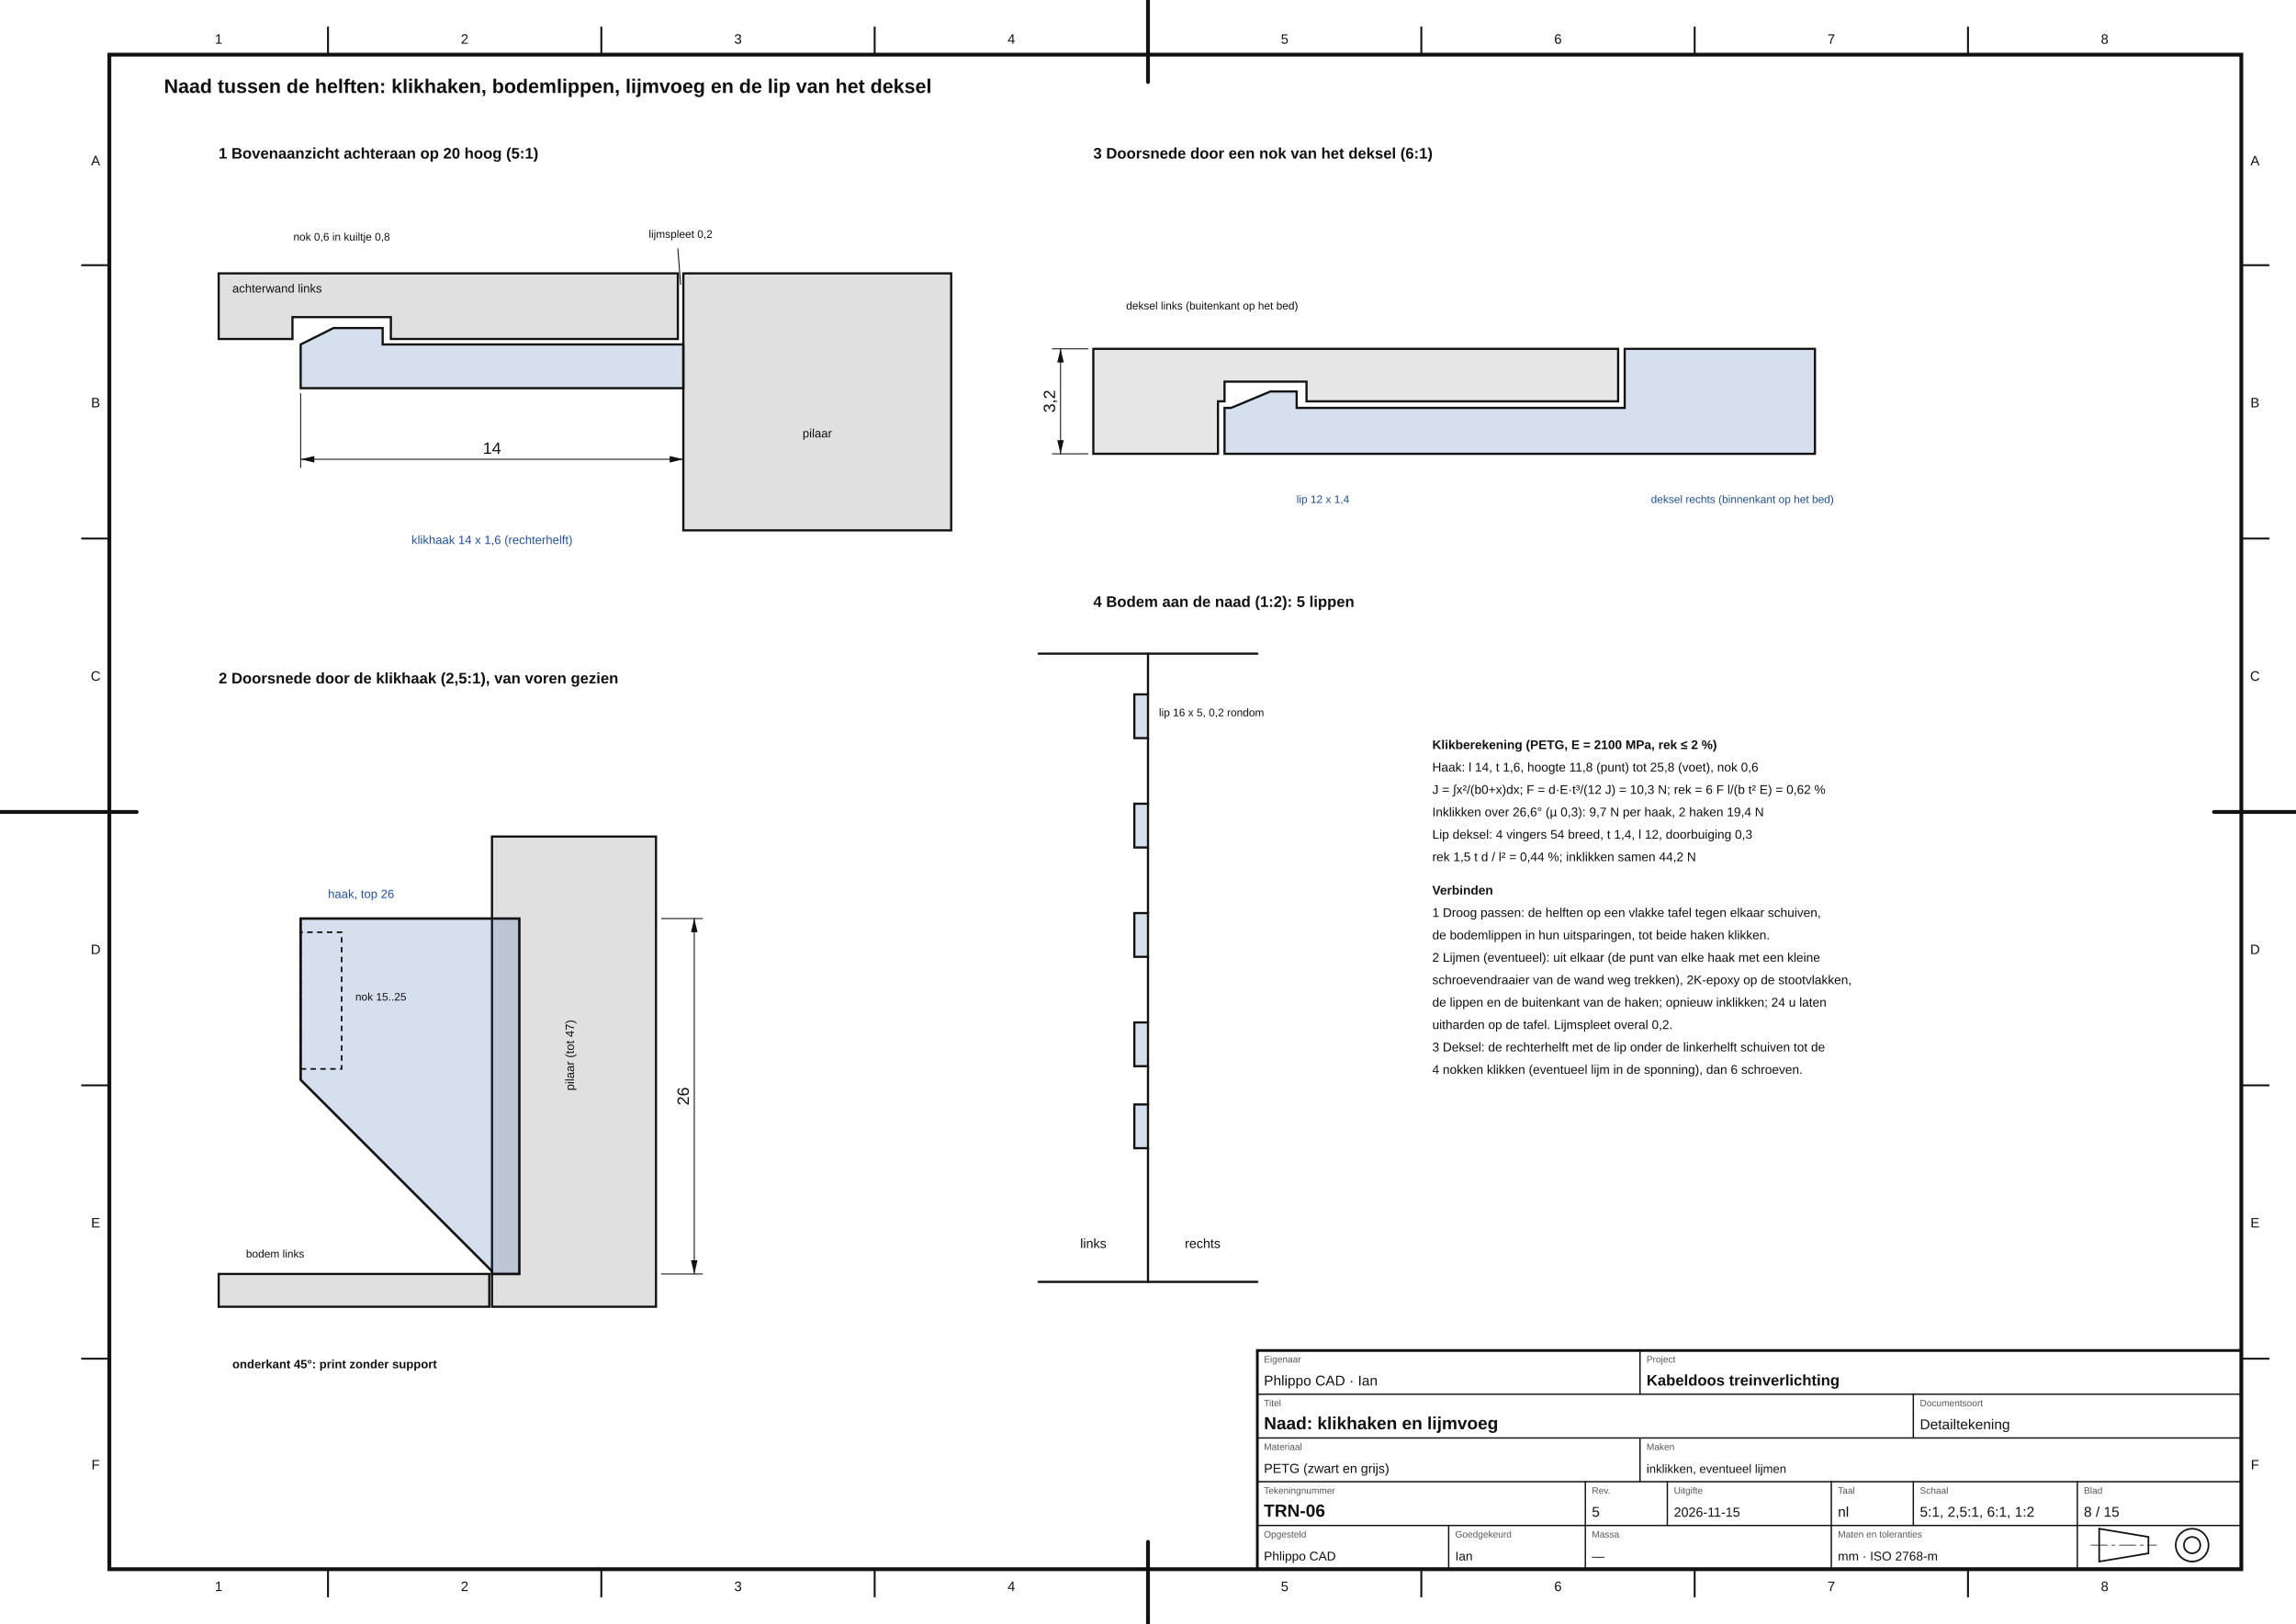
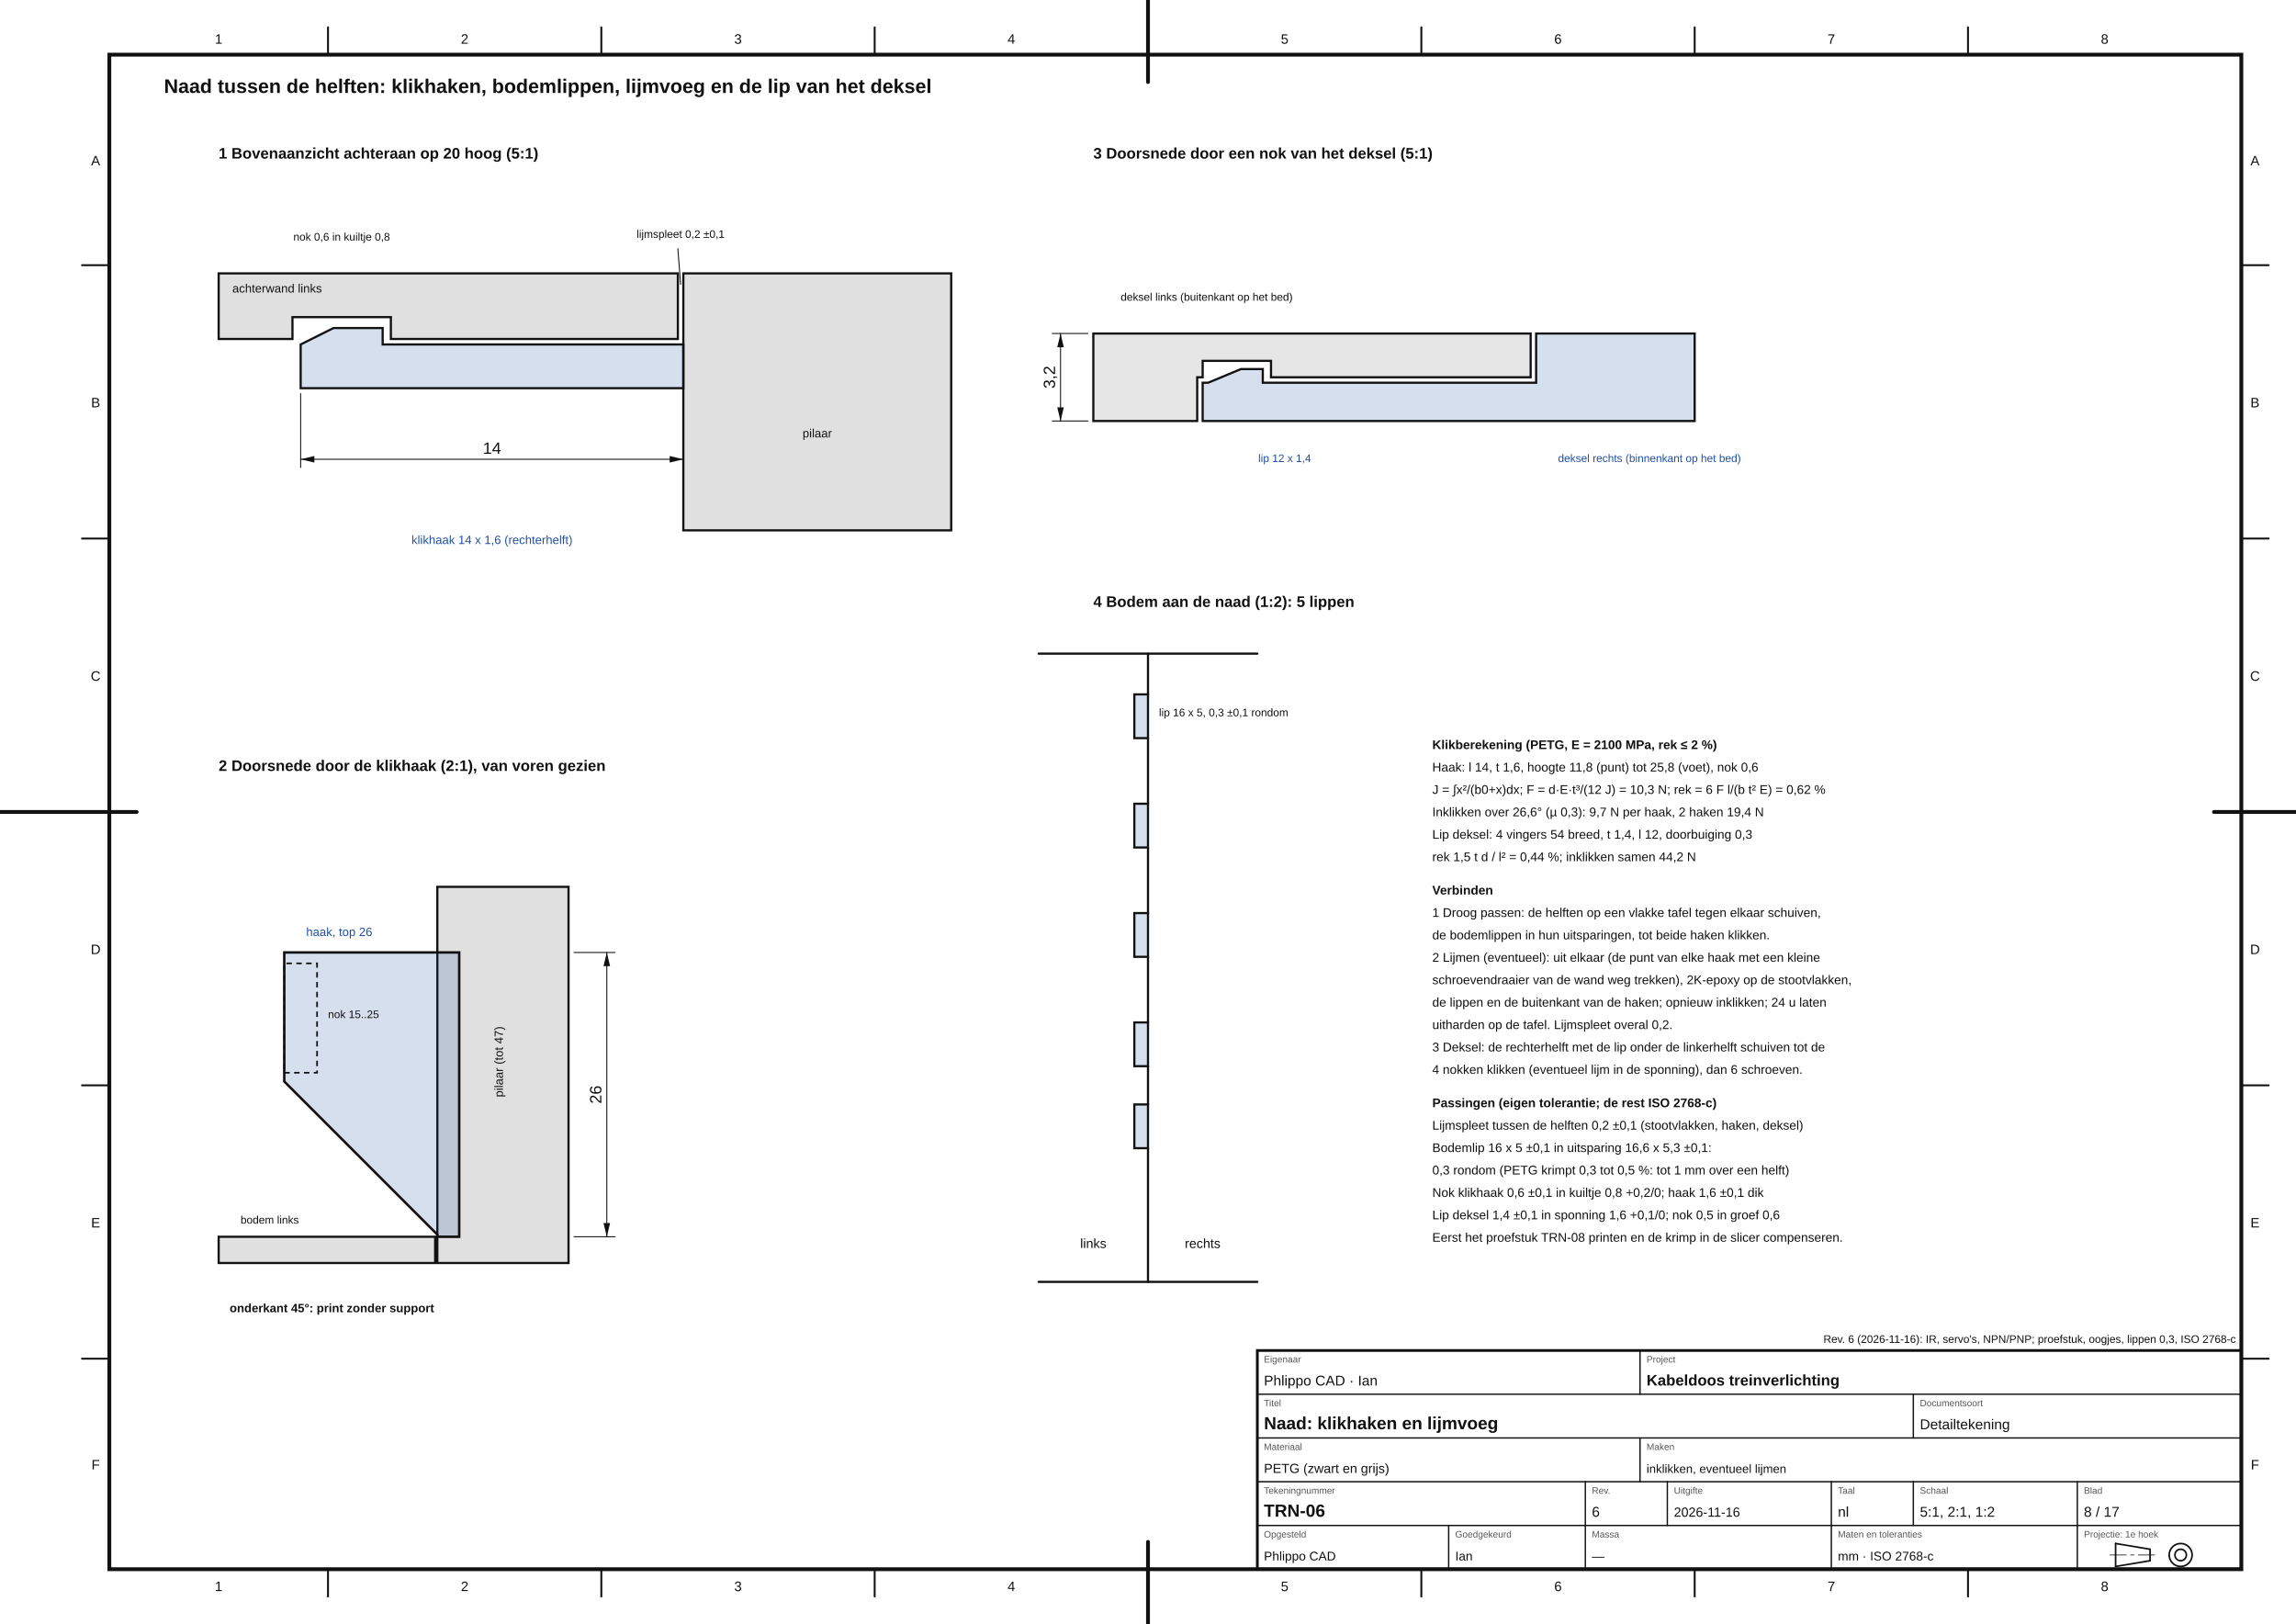
<svg xmlns="http://www.w3.org/2000/svg" width="420mm" height="297mm" viewBox="0 0 420 297">
  <rect x="0" y="0" width="420" height="297" fill="#fff" />
  <text x="30.00" y="17.00" font-size="3.6" text-anchor="start" font-family="Arial, Helvetica, sans-serif" font-weight="bold" fill="#111">Naad tussen de helften: klikhaken, bodemlippen, lijmvoeg en de lip van het deksel</text>
  <text x="40.00" y="29.00" font-size="2.8" text-anchor="start" font-family="Arial, Helvetica, sans-serif" font-weight="bold" fill="#111">1  Bovenaanzicht achteraan op 20 hoog (5:1)</text>
  <polygon points="40.00,50.00 124.00,50.00 124.00,62.00 71.50,62.00 71.50,58.00 53.50,58.00 53.50,62.00 40.00,62.00" fill="#555" stroke="#111" stroke-width="0.4" fill-opacity="0.18" />
  <polygon points="125.00,50.00 174.00,50.00 174.00,97.00 125.00,97.00" fill="#555" stroke="#111" stroke-width="0.4" fill-opacity="0.18" />
  <polygon points="55.00,71.00 125.00,71.00 125.00,63.00 70.00,63.00 70.00,60.00 61.00,60.00 55.00,63.00" fill="#1f4fa3" stroke="#111" stroke-width="0.4" fill-opacity="0.18" />
  <text x="42.50" y="53.50" font-size="2.2" text-anchor="start" font-family="Arial, Helvetica, sans-serif" fill="#111">achterwand links</text>
  <text x="149.50" y="80.00" font-size="2.2" text-anchor="middle" font-family="Arial, Helvetica, sans-serif" fill="#111">pilaar</text>
  <text x="90.00" y="99.50" font-size="2.2" text-anchor="middle" font-family="Arial, Helvetica, sans-serif" fill="#1f4fa3">klikhaak 14 x 1,6 (rechterhelft)</text>
  <text x="62.50" y="44.00" font-size="2" text-anchor="middle" font-family="Arial, Helvetica, sans-serif" fill="#111">nok 0,6 in kuiltje 0,8</text>
  <line x1="55.00" y1="72.00" x2="55.00" y2="85.50" stroke="#111" stroke-width="0.18" stroke-linecap="round" />
  <line x1="125.00" y1="72.00" x2="125.00" y2="85.50" stroke="#111" stroke-width="0.18" stroke-linecap="round" />
  <line x1="55.00" y1="84.00" x2="125.00" y2="84.00" stroke="#111" stroke-width="0.18" stroke-linecap="round" />
  <polygon points="55.00,84.00 57.50,84.60 57.50,83.40" fill="#111" />
  <polygon points="125.00,84.00 122.50,83.40 122.50,84.60" fill="#111" />
  <text x="90.00" y="83.00" font-size="3" text-anchor="middle" font-family="Arial, Helvetica, sans-serif" fill="#111">14</text>
-   <text x="124.50" y="43.50" font-size="2" text-anchor="middle" font-family="Arial, Helvetica, sans-serif" fill="#111">lijmspleet 0,2</text>
+   <text x="124.50" y="43.50" font-size="2" text-anchor="middle" font-family="Arial, Helvetica, sans-serif" fill="#111">lijmspleet 0,2 ±0,1</text>
  <line x1="124.00" y1="45.50" x2="124.50" y2="52.00" stroke="#111" stroke-width="0.18" stroke-linecap="round" />
-   <text x="40.00" y="125.00" font-size="2.8" text-anchor="start" font-family="Arial, Helvetica, sans-serif" font-weight="bold" fill="#111">2  Doorsnede door de klikhaak (2,5:1), van voren gezien</text>
-   <polygon points="40.00,239.00 89.50,239.00 89.50,233.00 40.00,233.00" fill="#555" stroke="#111" stroke-width="0.4" fill-opacity="0.18" />
-   <polygon points="90.00,239.00 120.00,239.00 120.00,153.00 90.00,153.00" fill="#555" stroke="#111" stroke-width="0.4" fill-opacity="0.18" />
-   <polygon points="95.00,233.00 95.00,168.00 55.00,168.00 55.00,197.50 90.00,232.50 90.00,233.00" fill="#1f4fa3" stroke="#111" stroke-width="0.45" fill-opacity="0.18" />
-   <polygon points="55.00,195.50 62.50,195.50 62.50,170.50 55.00,170.50" fill="none" stroke="#111" stroke-width="0.3" stroke-dasharray="1 0.8" />
-   <text x="45.00" y="230.00" font-size="2" text-anchor="start" font-family="Arial, Helvetica, sans-serif" fill="#111">bodem links</text>
-   <text x="105.00" y="193.00" font-size="2.2" text-anchor="middle" font-family="Arial, Helvetica, sans-serif" fill="#111" transform="rotate(-90 105.00 193.00)">pilaar (tot 47)</text>
-   <text x="60.00" y="164.25" font-size="2.2" text-anchor="start" font-family="Arial, Helvetica, sans-serif" fill="#1f4fa3">haak, top 26</text>
-   <text x="65.00" y="183.00" font-size="2" text-anchor="start" font-family="Arial, Helvetica, sans-serif" fill="#111">nok 15..25</text>
-   <text x="42.50" y="250.25" font-size="2.2" text-anchor="start" font-family="Arial, Helvetica, sans-serif" font-weight="bold" fill="#111">onderkant 45°: print zonder support</text>
-   <line x1="121.00" y1="233.00" x2="128.50" y2="233.00" stroke="#111" stroke-width="0.18" stroke-linecap="round" />
-   <line x1="121.00" y1="168.00" x2="128.50" y2="168.00" stroke="#111" stroke-width="0.18" stroke-linecap="round" />
-   <line x1="127.00" y1="233.00" x2="127.00" y2="168.00" stroke="#111" stroke-width="0.18" stroke-linecap="round" />
-   <polygon points="127.00,233.00 127.60,230.50 126.40,230.50" fill="#111" />
-   <polygon points="127.00,168.00 126.40,170.50 127.60,170.50" fill="#111" />
-   <text x="126.00" y="200.50" font-size="3" text-anchor="middle" font-family="Arial, Helvetica, sans-serif" fill="#111" transform="rotate(-90 126.00 200.50)">26</text>
-   <text x="200.00" y="29.00" font-size="2.8" text-anchor="start" font-family="Arial, Helvetica, sans-serif" font-weight="bold" fill="#111">3  Doorsnede door een nok van het deksel (6:1)</text>
-   <polygon points="200.00,83.00 222.80,83.00 222.80,73.40 224.00,73.40 224.00,69.80 239.00,69.80 239.00,73.40 296.00,73.40 296.00,63.80 200.00,63.80" fill="#777" stroke="#111" stroke-width="0.4" fill-opacity="0.18" />
-   <polygon points="224.00,83.00 332.00,83.00 332.00,63.80 297.20,63.80 297.20,74.60 237.20,74.60 237.20,71.60 232.40,71.60 225.20,74.60 224.00,74.60" fill="#1f4fa3" stroke="#111" stroke-width="0.4" fill-opacity="0.18" />
-   <text x="206.00" y="56.60" font-size="2" text-anchor="start" font-family="Arial, Helvetica, sans-serif" fill="#111">deksel links (buitenkant op het bed)</text>
-   <text x="302.00" y="92.00" font-size="2" text-anchor="start" font-family="Arial, Helvetica, sans-serif" fill="#1f4fa3">deksel rechts (binnenkant op het bed)</text>
-   <text x="242.00" y="92.00" font-size="2" text-anchor="middle" font-family="Arial, Helvetica, sans-serif" fill="#1f4fa3">lip 12 x 1,4</text>
-   <line x1="199.00" y1="83.00" x2="192.50" y2="83.00" stroke="#111" stroke-width="0.18" stroke-linecap="round" />
-   <line x1="199.00" y1="63.80" x2="192.50" y2="63.80" stroke="#111" stroke-width="0.18" stroke-linecap="round" />
-   <line x1="194.00" y1="83.00" x2="194.00" y2="63.80" stroke="#111" stroke-width="0.18" stroke-linecap="round" />
-   <polygon points="194.00,83.00 194.60,80.50 193.40,80.50" fill="#111" />
-   <polygon points="194.00,63.80 193.40,66.30 194.60,66.30" fill="#111" />
-   <text x="193.00" y="73.40" font-size="3" text-anchor="middle" font-family="Arial, Helvetica, sans-serif" fill="#111" transform="rotate(-90 193.00 73.40)">3,2</text>
+   <text x="40.00" y="141.00" font-size="2.8" text-anchor="start" font-family="Arial, Helvetica, sans-serif" font-weight="bold" fill="#111">2  Doorsnede door de klikhaak (2:1), van voren gezien</text>
+   <polygon points="40.00,231.00 79.60,231.00 79.60,226.20 40.00,226.20" fill="#555" stroke="#111" stroke-width="0.4" fill-opacity="0.18" />
+   <polygon points="80.00,231.00 104.00,231.00 104.00,162.20 80.00,162.20" fill="#555" stroke="#111" stroke-width="0.4" fill-opacity="0.18" />
+   <polygon points="84.00,226.20 84.00,174.20 52.00,174.20 52.00,197.80 80.00,225.80 80.00,226.20" fill="#1f4fa3" stroke="#111" stroke-width="0.45" fill-opacity="0.18" />
+   <polygon points="52.00,196.20 58.00,196.20 58.00,176.20 52.00,176.20" fill="none" stroke="#111" stroke-width="0.3" stroke-dasharray="1 0.8" />
+   <text x="44.00" y="223.80" font-size="2" text-anchor="start" font-family="Arial, Helvetica, sans-serif" fill="#111">bodem links</text>
+   <text x="92.00" y="194.20" font-size="2.2" text-anchor="middle" font-family="Arial, Helvetica, sans-serif" fill="#111" transform="rotate(-90 92.00 194.20)">pilaar (tot 47)</text>
+   <text x="56.00" y="171.20" font-size="2.2" text-anchor="start" font-family="Arial, Helvetica, sans-serif" fill="#1f4fa3">haak, top 26</text>
+   <text x="60.00" y="186.20" font-size="2" text-anchor="start" font-family="Arial, Helvetica, sans-serif" fill="#111">nok 15..25</text>
+   <text x="42.00" y="240.00" font-size="2.2" text-anchor="start" font-family="Arial, Helvetica, sans-serif" font-weight="bold" fill="#111">onderkant 45°: print zonder support</text>
+   <line x1="105.00" y1="226.20" x2="112.50" y2="226.20" stroke="#111" stroke-width="0.18" stroke-linecap="round" />
+   <line x1="105.00" y1="174.20" x2="112.50" y2="174.20" stroke="#111" stroke-width="0.18" stroke-linecap="round" />
+   <line x1="111.00" y1="226.20" x2="111.00" y2="174.20" stroke="#111" stroke-width="0.18" stroke-linecap="round" />
+   <polygon points="111.00,226.20 111.60,223.70 110.40,223.70" fill="#111" />
+   <polygon points="111.00,174.20 110.40,176.70 111.60,176.70" fill="#111" />
+   <text x="110.00" y="200.20" font-size="3" text-anchor="middle" font-family="Arial, Helvetica, sans-serif" fill="#111" transform="rotate(-90 110.00 200.20)">26</text>
+   <text x="200.00" y="29.00" font-size="2.8" text-anchor="start" font-family="Arial, Helvetica, sans-serif" font-weight="bold" fill="#111">3  Doorsnede door een nok van het deksel (5:1)</text>
+   <polygon points="200.00,77.00 219.00,77.00 219.00,69.00 220.00,69.00 220.00,66.00 232.50,66.00 232.50,69.00 280.00,69.00 280.00,61.00 200.00,61.00" fill="#777" stroke="#111" stroke-width="0.4" fill-opacity="0.18" />
+   <polygon points="220.00,77.00 310.00,77.00 310.00,61.00 281.00,61.00 281.00,70.00 231.00,70.00 231.00,67.50 227.00,67.50 221.00,70.00 220.00,70.00" fill="#1f4fa3" stroke="#111" stroke-width="0.4" fill-opacity="0.18" />
+   <text x="205.00" y="55.00" font-size="2" text-anchor="start" font-family="Arial, Helvetica, sans-serif" fill="#111">deksel links (buitenkant op het bed)</text>
+   <text x="285.00" y="84.50" font-size="2" text-anchor="start" font-family="Arial, Helvetica, sans-serif" fill="#1f4fa3">deksel rechts (binnenkant op het bed)</text>
+   <text x="235.00" y="84.50" font-size="2" text-anchor="middle" font-family="Arial, Helvetica, sans-serif" fill="#1f4fa3">lip 12 x 1,4</text>
+   <line x1="199.00" y1="77.00" x2="192.50" y2="77.00" stroke="#111" stroke-width="0.18" stroke-linecap="round" />
+   <line x1="199.00" y1="61.00" x2="192.50" y2="61.00" stroke="#111" stroke-width="0.18" stroke-linecap="round" />
+   <line x1="194.00" y1="77.00" x2="194.00" y2="61.00" stroke="#111" stroke-width="0.18" stroke-linecap="round" />
+   <polygon points="194.00,77.00 194.60,74.50 193.40,74.50" fill="#111" />
+   <polygon points="194.00,61.00 193.40,63.50 194.60,63.50" fill="#111" />
+   <text x="193.00" y="69.00" font-size="3" text-anchor="middle" font-family="Arial, Helvetica, sans-serif" fill="#111" transform="rotate(-90 193.00 69.00)">3,2</text>
  <text x="200.00" y="111.00" font-size="2.8" text-anchor="start" font-family="Arial, Helvetica, sans-serif" font-weight="bold" fill="#111">4  Bodem aan de naad (1:2): 5 lippen</text>
  <line x1="190.00" y1="119.55" x2="230.00" y2="119.55" stroke="#111" stroke-width="0.4" stroke-linecap="round" />
  <line x1="190.00" y1="234.45" x2="230.00" y2="234.45" stroke="#111" stroke-width="0.4" stroke-linecap="round" />
  <line x1="210.00" y1="119.55" x2="210.00" y2="127.00" stroke="#111" stroke-width="0.4" stroke-linecap="round" />
  <line x1="210.00" y1="135.00" x2="210.00" y2="147.00" stroke="#111" stroke-width="0.4" stroke-linecap="round" />
  <line x1="210.00" y1="155.00" x2="210.00" y2="167.00" stroke="#111" stroke-width="0.4" stroke-linecap="round" />
  <line x1="210.00" y1="175.00" x2="210.00" y2="187.00" stroke="#111" stroke-width="0.4" stroke-linecap="round" />
  <line x1="210.00" y1="195.00" x2="210.00" y2="202.00" stroke="#111" stroke-width="0.4" stroke-linecap="round" />
  <line x1="210.00" y1="210.00" x2="210.00" y2="234.45" stroke="#111" stroke-width="0.4" stroke-linecap="round" />
  <polygon points="210.00,127.00 207.50,127.00 207.50,135.00 210.00,135.00" fill="#1f4fa3" stroke="#111" stroke-width="0.4" fill-opacity="0.18" />
  <polygon points="210.00,147.00 207.50,147.00 207.50,155.00 210.00,155.00" fill="#1f4fa3" stroke="#111" stroke-width="0.4" fill-opacity="0.18" />
  <polygon points="210.00,167.00 207.50,167.00 207.50,175.00 210.00,175.00" fill="#1f4fa3" stroke="#111" stroke-width="0.4" fill-opacity="0.18" />
  <polygon points="210.00,187.00 207.50,187.00 207.50,195.00 210.00,195.00" fill="#1f4fa3" stroke="#111" stroke-width="0.4" fill-opacity="0.18" />
  <polygon points="210.00,202.00 207.50,202.00 207.50,210.00 210.00,210.00" fill="#1f4fa3" stroke="#111" stroke-width="0.4" fill-opacity="0.18" />
  <text x="200.00" y="228.25" font-size="2.4" text-anchor="middle" font-family="Arial, Helvetica, sans-serif" fill="#111">links</text>
  <text x="220.00" y="228.25" font-size="2.4" text-anchor="middle" font-family="Arial, Helvetica, sans-serif" fill="#111">rechts</text>
-   <text x="212.00" y="131.00" font-size="2" text-anchor="start" font-family="Arial, Helvetica, sans-serif" fill="#111">lip 16 x 5, 0,2 rondom</text>
+   <text x="212.00" y="131.00" font-size="2" text-anchor="start" font-family="Arial, Helvetica, sans-serif" fill="#111">lip 16 x 5, 0,3 ±0,1 rondom</text>
  <text x="262.00" y="137.00" font-size="2.3" text-anchor="start" font-family="Arial, Helvetica, sans-serif" font-weight="bold" fill="#111">Klikberekening (PETG, E = 2100 MPa, rek ≤ 2 %)</text>
  <text x="262.00" y="141.10" font-size="2.3" text-anchor="start" font-family="Arial, Helvetica, sans-serif" fill="#111">Haak: l 14, t 1,6, hoogte 11,8 (punt) tot 25,8 (voet), nok 0,6</text>
  <text x="262.00" y="145.20" font-size="2.3" text-anchor="start" font-family="Arial, Helvetica, sans-serif" fill="#111">J = ∫x²/(b0+x)dx; F = d·E·t³/(12 J) = 10,3 N; rek = 6 F l/(b t² E) = 0,62 %</text>
  <text x="262.00" y="149.30" font-size="2.3" text-anchor="start" font-family="Arial, Helvetica, sans-serif" fill="#111">Inklikken over 26,6° (µ 0,3): 9,7 N per haak, 2 haken 19,4 N</text>
  <text x="262.00" y="153.40" font-size="2.3" text-anchor="start" font-family="Arial, Helvetica, sans-serif" fill="#111">Lip deksel: 4 vingers 54 breed, t 1,4, l 12, doorbuiging 0,3</text>
  <text x="262.00" y="157.50" font-size="2.3" text-anchor="start" font-family="Arial, Helvetica, sans-serif" fill="#111">rek 1,5 t d / l² = 0,44 %; inklikken samen 44,2 N</text>
  <text x="262.00" y="163.60" font-size="2.3" text-anchor="start" font-family="Arial, Helvetica, sans-serif" font-weight="bold" fill="#111">Verbinden</text>
  <text x="262.00" y="167.70" font-size="2.3" text-anchor="start" font-family="Arial, Helvetica, sans-serif" fill="#111">1  Droog passen: de helften op een vlakke tafel tegen elkaar schuiven,</text>
  <text x="262.00" y="171.80" font-size="2.3" text-anchor="start" font-family="Arial, Helvetica, sans-serif" fill="#111">    de bodemlippen in hun uitsparingen, tot beide haken klikken.</text>
  <text x="262.00" y="175.90" font-size="2.3" text-anchor="start" font-family="Arial, Helvetica, sans-serif" fill="#111">2  Lijmen (eventueel): uit elkaar (de punt van elke haak met een kleine</text>
  <text x="262.00" y="180.00" font-size="2.3" text-anchor="start" font-family="Arial, Helvetica, sans-serif" fill="#111">    schroevendraaier van de wand weg trekken), 2K-epoxy op de stootvlakken,</text>
  <text x="262.00" y="184.10" font-size="2.3" text-anchor="start" font-family="Arial, Helvetica, sans-serif" fill="#111">    de lippen en de buitenkant van de haken; opnieuw inklikken; 24 u laten</text>
  <text x="262.00" y="188.20" font-size="2.3" text-anchor="start" font-family="Arial, Helvetica, sans-serif" fill="#111">    uitharden op de tafel. Lijmspleet overal 0,2.</text>
  <text x="262.00" y="192.30" font-size="2.3" text-anchor="start" font-family="Arial, Helvetica, sans-serif" fill="#111">3  Deksel: de rechterhelft met de lip onder de linkerhelft schuiven tot de</text>
  <text x="262.00" y="196.40" font-size="2.3" text-anchor="start" font-family="Arial, Helvetica, sans-serif" fill="#111">    4 nokken klikken (eventueel lijm in de sponning), dan 6 schroeven.</text>
+   <text x="262.00" y="202.50" font-size="2.3" text-anchor="start" font-family="Arial, Helvetica, sans-serif" font-weight="bold" fill="#111">Passingen (eigen tolerantie; de rest ISO 2768-c)</text>
+   <text x="262.00" y="206.60" font-size="2.3" text-anchor="start" font-family="Arial, Helvetica, sans-serif" fill="#111">Lijmspleet tussen de helften 0,2 ±0,1 (stootvlakken, haken, deksel)</text>
+   <text x="262.00" y="210.70" font-size="2.3" text-anchor="start" font-family="Arial, Helvetica, sans-serif" fill="#111">Bodemlip 16 x 5 ±0,1 in uitsparing 16,6 x 5,3 ±0,1:</text>
+   <text x="262.00" y="214.80" font-size="2.3" text-anchor="start" font-family="Arial, Helvetica, sans-serif" fill="#111">    0,3 rondom (PETG krimpt 0,3 tot 0,5 %: tot 1 mm over een helft)</text>
+   <text x="262.00" y="218.90" font-size="2.3" text-anchor="start" font-family="Arial, Helvetica, sans-serif" fill="#111">Nok klikhaak 0,6 ±0,1 in kuiltje 0,8 +0,2/0; haak 1,6 ±0,1 dik</text>
+   <text x="262.00" y="223.00" font-size="2.3" text-anchor="start" font-family="Arial, Helvetica, sans-serif" fill="#111">Lip deksel 1,4 ±0,1 in sponning 1,6 +0,1/0; nok 0,5 in groef 0,6</text>
+   <text x="262.00" y="227.10" font-size="2.3" text-anchor="start" font-family="Arial, Helvetica, sans-serif" fill="#111">Eerst het proefstuk TRN-08 printen en de krimp in de slicer compenseren.</text>
  <rect x="20" y="10" width="390" height="277" fill="none" stroke="#111" stroke-width="0.7" />
  <line x1="210.00" y1="297.00" x2="210.00" y2="282.00" stroke="#111" stroke-width="0.7" stroke-linecap="round" />
  <line x1="210.00" y1="0.00" x2="210.00" y2="15.00" stroke="#111" stroke-width="0.7" stroke-linecap="round" />
  <line x1="0.00" y1="148.50" x2="25.00" y2="148.50" stroke="#111" stroke-width="0.7" stroke-linecap="round" />
  <line x1="420.00" y1="148.50" x2="405.00" y2="148.50" stroke="#111" stroke-width="0.7" stroke-linecap="round" />
  <line x1="60.00" y1="292.00" x2="60.00" y2="287.00" stroke="#111" stroke-width="0.35" stroke-linecap="round" />
  <line x1="60.00" y1="10.00" x2="60.00" y2="5.00" stroke="#111" stroke-width="0.35" stroke-linecap="round" />
  <line x1="110.00" y1="292.00" x2="110.00" y2="287.00" stroke="#111" stroke-width="0.35" stroke-linecap="round" />
  <line x1="110.00" y1="10.00" x2="110.00" y2="5.00" stroke="#111" stroke-width="0.35" stroke-linecap="round" />
  <line x1="160.00" y1="292.00" x2="160.00" y2="287.00" stroke="#111" stroke-width="0.35" stroke-linecap="round" />
  <line x1="160.00" y1="10.00" x2="160.00" y2="5.00" stroke="#111" stroke-width="0.35" stroke-linecap="round" />
  <line x1="210.00" y1="292.00" x2="210.00" y2="287.00" stroke="#111" stroke-width="0.35" stroke-linecap="round" />
  <line x1="210.00" y1="10.00" x2="210.00" y2="5.00" stroke="#111" stroke-width="0.35" stroke-linecap="round" />
  <line x1="260.00" y1="292.00" x2="260.00" y2="287.00" stroke="#111" stroke-width="0.35" stroke-linecap="round" />
  <line x1="260.00" y1="10.00" x2="260.00" y2="5.00" stroke="#111" stroke-width="0.35" stroke-linecap="round" />
  <line x1="310.00" y1="292.00" x2="310.00" y2="287.00" stroke="#111" stroke-width="0.35" stroke-linecap="round" />
  <line x1="310.00" y1="10.00" x2="310.00" y2="5.00" stroke="#111" stroke-width="0.35" stroke-linecap="round" />
  <line x1="360.00" y1="292.00" x2="360.00" y2="287.00" stroke="#111" stroke-width="0.35" stroke-linecap="round" />
  <line x1="360.00" y1="10.00" x2="360.00" y2="5.00" stroke="#111" stroke-width="0.35" stroke-linecap="round" />
  <line x1="15.00" y1="248.50" x2="20.00" y2="248.50" stroke="#111" stroke-width="0.35" stroke-linecap="round" />
  <line x1="410.00" y1="248.50" x2="415.00" y2="248.50" stroke="#111" stroke-width="0.35" stroke-linecap="round" />
  <line x1="15.00" y1="198.50" x2="20.00" y2="198.50" stroke="#111" stroke-width="0.35" stroke-linecap="round" />
  <line x1="410.00" y1="198.50" x2="415.00" y2="198.50" stroke="#111" stroke-width="0.35" stroke-linecap="round" />
  <line x1="15.00" y1="148.50" x2="20.00" y2="148.50" stroke="#111" stroke-width="0.35" stroke-linecap="round" />
  <line x1="410.00" y1="148.50" x2="415.00" y2="148.50" stroke="#111" stroke-width="0.35" stroke-linecap="round" />
  <line x1="15.00" y1="98.50" x2="20.00" y2="98.50" stroke="#111" stroke-width="0.35" stroke-linecap="round" />
  <line x1="410.00" y1="98.50" x2="415.00" y2="98.50" stroke="#111" stroke-width="0.35" stroke-linecap="round" />
  <line x1="15.00" y1="48.50" x2="20.00" y2="48.50" stroke="#111" stroke-width="0.35" stroke-linecap="round" />
  <line x1="410.00" y1="48.50" x2="415.00" y2="48.50" stroke="#111" stroke-width="0.35" stroke-linecap="round" />
  <text x="40.00" y="291.00" font-size="2.5" text-anchor="middle" font-family="Arial, Helvetica, sans-serif" fill="#111">1</text>
  <text x="40.00" y="8.00" font-size="2.5" text-anchor="middle" font-family="Arial, Helvetica, sans-serif" fill="#111">1</text>
  <text x="85.00" y="291.00" font-size="2.5" text-anchor="middle" font-family="Arial, Helvetica, sans-serif" fill="#111">2</text>
  <text x="85.00" y="8.00" font-size="2.5" text-anchor="middle" font-family="Arial, Helvetica, sans-serif" fill="#111">2</text>
  <text x="135.00" y="291.00" font-size="2.5" text-anchor="middle" font-family="Arial, Helvetica, sans-serif" fill="#111">3</text>
  <text x="135.00" y="8.00" font-size="2.5" text-anchor="middle" font-family="Arial, Helvetica, sans-serif" fill="#111">3</text>
  <text x="185.00" y="291.00" font-size="2.5" text-anchor="middle" font-family="Arial, Helvetica, sans-serif" fill="#111">4</text>
  <text x="185.00" y="8.00" font-size="2.5" text-anchor="middle" font-family="Arial, Helvetica, sans-serif" fill="#111">4</text>
  <text x="235.00" y="291.00" font-size="2.5" text-anchor="middle" font-family="Arial, Helvetica, sans-serif" fill="#111">5</text>
  <text x="235.00" y="8.00" font-size="2.5" text-anchor="middle" font-family="Arial, Helvetica, sans-serif" fill="#111">5</text>
  <text x="285.00" y="291.00" font-size="2.5" text-anchor="middle" font-family="Arial, Helvetica, sans-serif" fill="#111">6</text>
  <text x="285.00" y="8.00" font-size="2.5" text-anchor="middle" font-family="Arial, Helvetica, sans-serif" fill="#111">6</text>
  <text x="335.00" y="291.00" font-size="2.5" text-anchor="middle" font-family="Arial, Helvetica, sans-serif" fill="#111">7</text>
  <text x="335.00" y="8.00" font-size="2.5" text-anchor="middle" font-family="Arial, Helvetica, sans-serif" fill="#111">7</text>
  <text x="385.00" y="291.00" font-size="2.5" text-anchor="middle" font-family="Arial, Helvetica, sans-serif" fill="#111">8</text>
  <text x="385.00" y="8.00" font-size="2.5" text-anchor="middle" font-family="Arial, Helvetica, sans-serif" fill="#111">8</text>
  <text x="17.50" y="268.75" font-size="2.5" text-anchor="middle" font-family="Arial, Helvetica, sans-serif" fill="#111">F</text>
  <text x="412.50" y="268.75" font-size="2.5" text-anchor="middle" font-family="Arial, Helvetica, sans-serif" fill="#111">F</text>
  <text x="17.50" y="224.50" font-size="2.5" text-anchor="middle" font-family="Arial, Helvetica, sans-serif" fill="#111">E</text>
  <text x="412.50" y="224.50" font-size="2.5" text-anchor="middle" font-family="Arial, Helvetica, sans-serif" fill="#111">E</text>
  <text x="17.50" y="174.50" font-size="2.5" text-anchor="middle" font-family="Arial, Helvetica, sans-serif" fill="#111">D</text>
  <text x="412.50" y="174.50" font-size="2.5" text-anchor="middle" font-family="Arial, Helvetica, sans-serif" fill="#111">D</text>
  <text x="17.50" y="124.50" font-size="2.5" text-anchor="middle" font-family="Arial, Helvetica, sans-serif" fill="#111">C</text>
  <text x="412.50" y="124.50" font-size="2.5" text-anchor="middle" font-family="Arial, Helvetica, sans-serif" fill="#111">C</text>
  <text x="17.50" y="74.50" font-size="2.5" text-anchor="middle" font-family="Arial, Helvetica, sans-serif" fill="#111">B</text>
  <text x="412.50" y="74.50" font-size="2.5" text-anchor="middle" font-family="Arial, Helvetica, sans-serif" fill="#111">B</text>
  <text x="17.50" y="30.25" font-size="2.5" text-anchor="middle" font-family="Arial, Helvetica, sans-serif" fill="#111">A</text>
  <text x="412.50" y="30.25" font-size="2.5" text-anchor="middle" font-family="Arial, Helvetica, sans-serif" fill="#111">A</text>
  <rect x="230" y="247" width="180" height="40" fill="none" stroke="#111" stroke-width="0.5" />
  <line x1="230.00" y1="279.00" x2="410.00" y2="279.00" stroke="#111" stroke-width="0.25" stroke-linecap="round" />
  <line x1="230.00" y1="271.00" x2="410.00" y2="271.00" stroke="#111" stroke-width="0.25" stroke-linecap="round" />
  <line x1="230.00" y1="263.00" x2="410.00" y2="263.00" stroke="#111" stroke-width="0.25" stroke-linecap="round" />
  <line x1="230.00" y1="255.00" x2="410.00" y2="255.00" stroke="#111" stroke-width="0.25" stroke-linecap="round" />
  <text x="231.20" y="249.20" font-size="1.7" text-anchor="start" font-family="Arial, Helvetica, sans-serif" fill="#555">Eigenaar</text>
  <text x="231.20" y="253.40" font-size="2.6" text-anchor="start" font-family="Arial, Helvetica, sans-serif" fill="#111">Phlippo CAD · Ian</text>
  <line x1="300.00" y1="255.00" x2="300.00" y2="247.00" stroke="#111" stroke-width="0.25" stroke-linecap="round" />
  <text x="301.20" y="249.20" font-size="1.7" text-anchor="start" font-family="Arial, Helvetica, sans-serif" fill="#555">Project</text>
  <text x="301.20" y="253.40" font-size="2.8" text-anchor="start" font-family="Arial, Helvetica, sans-serif" font-weight="bold" fill="#111">Kabeldoos treinverlichting</text>
  <text x="231.20" y="257.20" font-size="1.7" text-anchor="start" font-family="Arial, Helvetica, sans-serif" fill="#555">Titel</text>
  <text x="231.20" y="261.40" font-size="3.2" text-anchor="start" font-family="Arial, Helvetica, sans-serif" font-weight="bold" fill="#111">Naad: klikhaken en lijmvoeg</text>
  <line x1="350.00" y1="263.00" x2="350.00" y2="255.00" stroke="#111" stroke-width="0.25" stroke-linecap="round" />
  <text x="351.20" y="257.20" font-size="1.7" text-anchor="start" font-family="Arial, Helvetica, sans-serif" fill="#555">Documentsoort</text>
  <text x="351.20" y="261.40" font-size="2.6" text-anchor="start" font-family="Arial, Helvetica, sans-serif" fill="#111">Detailtekening</text>
  <text x="231.20" y="265.20" font-size="1.7" text-anchor="start" font-family="Arial, Helvetica, sans-serif" fill="#555">Materiaal</text>
  <text x="231.20" y="269.40" font-size="2.4" text-anchor="start" font-family="Arial, Helvetica, sans-serif" fill="#111">PETG (zwart en grijs)</text>
  <line x1="300.00" y1="271.00" x2="300.00" y2="263.00" stroke="#111" stroke-width="0.25" stroke-linecap="round" />
  <text x="301.20" y="265.20" font-size="1.7" text-anchor="start" font-family="Arial, Helvetica, sans-serif" fill="#555">Maken</text>
  <text x="301.20" y="269.40" font-size="2.2" text-anchor="start" font-family="Arial, Helvetica, sans-serif" fill="#111">inklikken, eventueel lijmen</text>
  <text x="231.20" y="273.20" font-size="1.7" text-anchor="start" font-family="Arial, Helvetica, sans-serif" fill="#555">Tekeningnummer</text>
  <text x="231.20" y="277.40" font-size="3.2" text-anchor="start" font-family="Arial, Helvetica, sans-serif" font-weight="bold" fill="#111">TRN-06</text>
  <line x1="290.00" y1="279.00" x2="290.00" y2="271.00" stroke="#111" stroke-width="0.25" stroke-linecap="round" />
  <text x="291.20" y="273.20" font-size="1.7" text-anchor="start" font-family="Arial, Helvetica, sans-serif" fill="#555">Rev.</text>
-   <text x="291.20" y="277.40" font-size="2.6" text-anchor="start" font-family="Arial, Helvetica, sans-serif" fill="#111">5</text>
+   <text x="291.20" y="277.40" font-size="2.6" text-anchor="start" font-family="Arial, Helvetica, sans-serif" fill="#111">6</text>
  <line x1="305.00" y1="279.00" x2="305.00" y2="271.00" stroke="#111" stroke-width="0.25" stroke-linecap="round" />
  <text x="306.20" y="273.20" font-size="1.7" text-anchor="start" font-family="Arial, Helvetica, sans-serif" fill="#555">Uitgifte</text>
-   <text x="306.20" y="277.40" font-size="2.4" text-anchor="start" font-family="Arial, Helvetica, sans-serif" fill="#111">2026-11-15</text>
+   <text x="306.20" y="277.40" font-size="2.4" text-anchor="start" font-family="Arial, Helvetica, sans-serif" fill="#111">2026-11-16</text>
  <line x1="335.00" y1="279.00" x2="335.00" y2="271.00" stroke="#111" stroke-width="0.25" stroke-linecap="round" />
  <text x="336.20" y="273.20" font-size="1.7" text-anchor="start" font-family="Arial, Helvetica, sans-serif" fill="#555">Taal</text>
  <text x="336.20" y="277.40" font-size="2.6" text-anchor="start" font-family="Arial, Helvetica, sans-serif" fill="#111">nl</text>
  <line x1="350.00" y1="279.00" x2="350.00" y2="271.00" stroke="#111" stroke-width="0.25" stroke-linecap="round" />
  <text x="351.20" y="273.20" font-size="1.7" text-anchor="start" font-family="Arial, Helvetica, sans-serif" fill="#555">Schaal</text>
-   <text x="351.20" y="277.40" font-size="2.6" text-anchor="start" font-family="Arial, Helvetica, sans-serif" fill="#111">5:1, 2,5:1, 6:1, 1:2</text>
+   <text x="351.20" y="277.40" font-size="2.6" text-anchor="start" font-family="Arial, Helvetica, sans-serif" fill="#111">5:1, 2:1, 1:2</text>
  <line x1="380.00" y1="279.00" x2="380.00" y2="271.00" stroke="#111" stroke-width="0.25" stroke-linecap="round" />
  <text x="381.20" y="273.20" font-size="1.7" text-anchor="start" font-family="Arial, Helvetica, sans-serif" fill="#555">Blad</text>
-   <text x="381.20" y="277.40" font-size="2.6" text-anchor="start" font-family="Arial, Helvetica, sans-serif" fill="#111">8 / 15</text>
+   <text x="381.20" y="277.40" font-size="2.6" text-anchor="start" font-family="Arial, Helvetica, sans-serif" fill="#111">8 / 17</text>
  <text x="231.20" y="281.20" font-size="1.7" text-anchor="start" font-family="Arial, Helvetica, sans-serif" fill="#555">Opgesteld</text>
  <text x="231.20" y="285.40" font-size="2.3" text-anchor="start" font-family="Arial, Helvetica, sans-serif" fill="#111">Phlippo CAD</text>
  <line x1="265.00" y1="287.00" x2="265.00" y2="279.00" stroke="#111" stroke-width="0.25" stroke-linecap="round" />
  <text x="266.20" y="281.20" font-size="1.7" text-anchor="start" font-family="Arial, Helvetica, sans-serif" fill="#555">Goedgekeurd</text>
  <text x="266.20" y="285.40" font-size="2.3" text-anchor="start" font-family="Arial, Helvetica, sans-serif" fill="#111">Ian</text>
  <line x1="290.00" y1="287.00" x2="290.00" y2="279.00" stroke="#111" stroke-width="0.25" stroke-linecap="round" />
  <text x="291.20" y="281.20" font-size="1.7" text-anchor="start" font-family="Arial, Helvetica, sans-serif" fill="#555">Massa</text>
  <text x="291.20" y="285.40" font-size="2.3" text-anchor="start" font-family="Arial, Helvetica, sans-serif" fill="#111">—</text>
  <line x1="335.00" y1="287.00" x2="335.00" y2="279.00" stroke="#111" stroke-width="0.25" stroke-linecap="round" />
  <text x="336.20" y="281.20" font-size="1.7" text-anchor="start" font-family="Arial, Helvetica, sans-serif" fill="#555">Maten en toleranties</text>
-   <text x="336.20" y="285.40" font-size="2.3" text-anchor="start" font-family="Arial, Helvetica, sans-serif" fill="#111">mm · ISO 2768-m</text>
+   <text x="336.20" y="285.40" font-size="2.3" text-anchor="start" font-family="Arial, Helvetica, sans-serif" fill="#111">mm · ISO 2768-c</text>
  <line x1="380.00" y1="287.00" x2="380.00" y2="279.00" stroke="#111" stroke-width="0.25" stroke-linecap="round" />
-   <line x1="384.00" y1="285.60" x2="393.00" y2="284.10" stroke="#111" stroke-width="0.3" stroke-linecap="round" />
-   <line x1="384.00" y1="279.60" x2="393.00" y2="281.10" stroke="#111" stroke-width="0.3" stroke-linecap="round" />
-   <line x1="384.00" y1="285.60" x2="384.00" y2="279.60" stroke="#111" stroke-width="0.3" stroke-linecap="round" />
-   <line x1="393.00" y1="284.10" x2="393.00" y2="281.10" stroke="#111" stroke-width="0.3" stroke-linecap="round" />
-   <line x1="382.50" y1="282.60" x2="394.50" y2="282.60" stroke="#111" stroke-width="0.13" stroke-linecap="round" stroke-dasharray="3 0.8 0.6 0.8" />
-   <circle cx="401.00" cy="282.60" r="3.00" fill="none" stroke="#111" stroke-width="0.3" />
-   <circle cx="401.00" cy="282.60" r="1.50" fill="none" stroke="#111" stroke-width="0.3" />
+   <text x="381.20" y="281.20" font-size="1.7" text-anchor="start" font-family="Arial, Helvetica, sans-serif" fill="#555">Projectie: 1e hoek</text>
+   <line x1="387.00" y1="286.50" x2="393.30" y2="285.45" stroke="#111" stroke-width="0.3" stroke-linecap="round" />
+   <line x1="387.00" y1="282.30" x2="393.30" y2="283.35" stroke="#111" stroke-width="0.3" stroke-linecap="round" />
+   <line x1="387.00" y1="286.50" x2="387.00" y2="282.30" stroke="#111" stroke-width="0.3" stroke-linecap="round" />
+   <line x1="393.30" y1="285.45" x2="393.30" y2="283.35" stroke="#111" stroke-width="0.3" stroke-linecap="round" />
+   <line x1="385.95" y1="284.40" x2="394.35" y2="284.40" stroke="#111" stroke-width="0.13" stroke-linecap="round" stroke-dasharray="3 0.8 0.6 0.8" />
+   <circle cx="398.90" cy="284.40" r="2.10" fill="none" stroke="#111" stroke-width="0.3" />
+   <circle cx="398.90" cy="284.40" r="1.05" fill="none" stroke="#111" stroke-width="0.3" />
+   <text x="409.00" y="245.60" font-size="2" text-anchor="end" font-family="Arial, Helvetica, sans-serif" fill="#111">Rev. 6 (2026-11-16): IR, servo's, NPN/PNP; proefstuk, oogjes, lippen 0,3, ISO 2768-c</text>
</svg>
